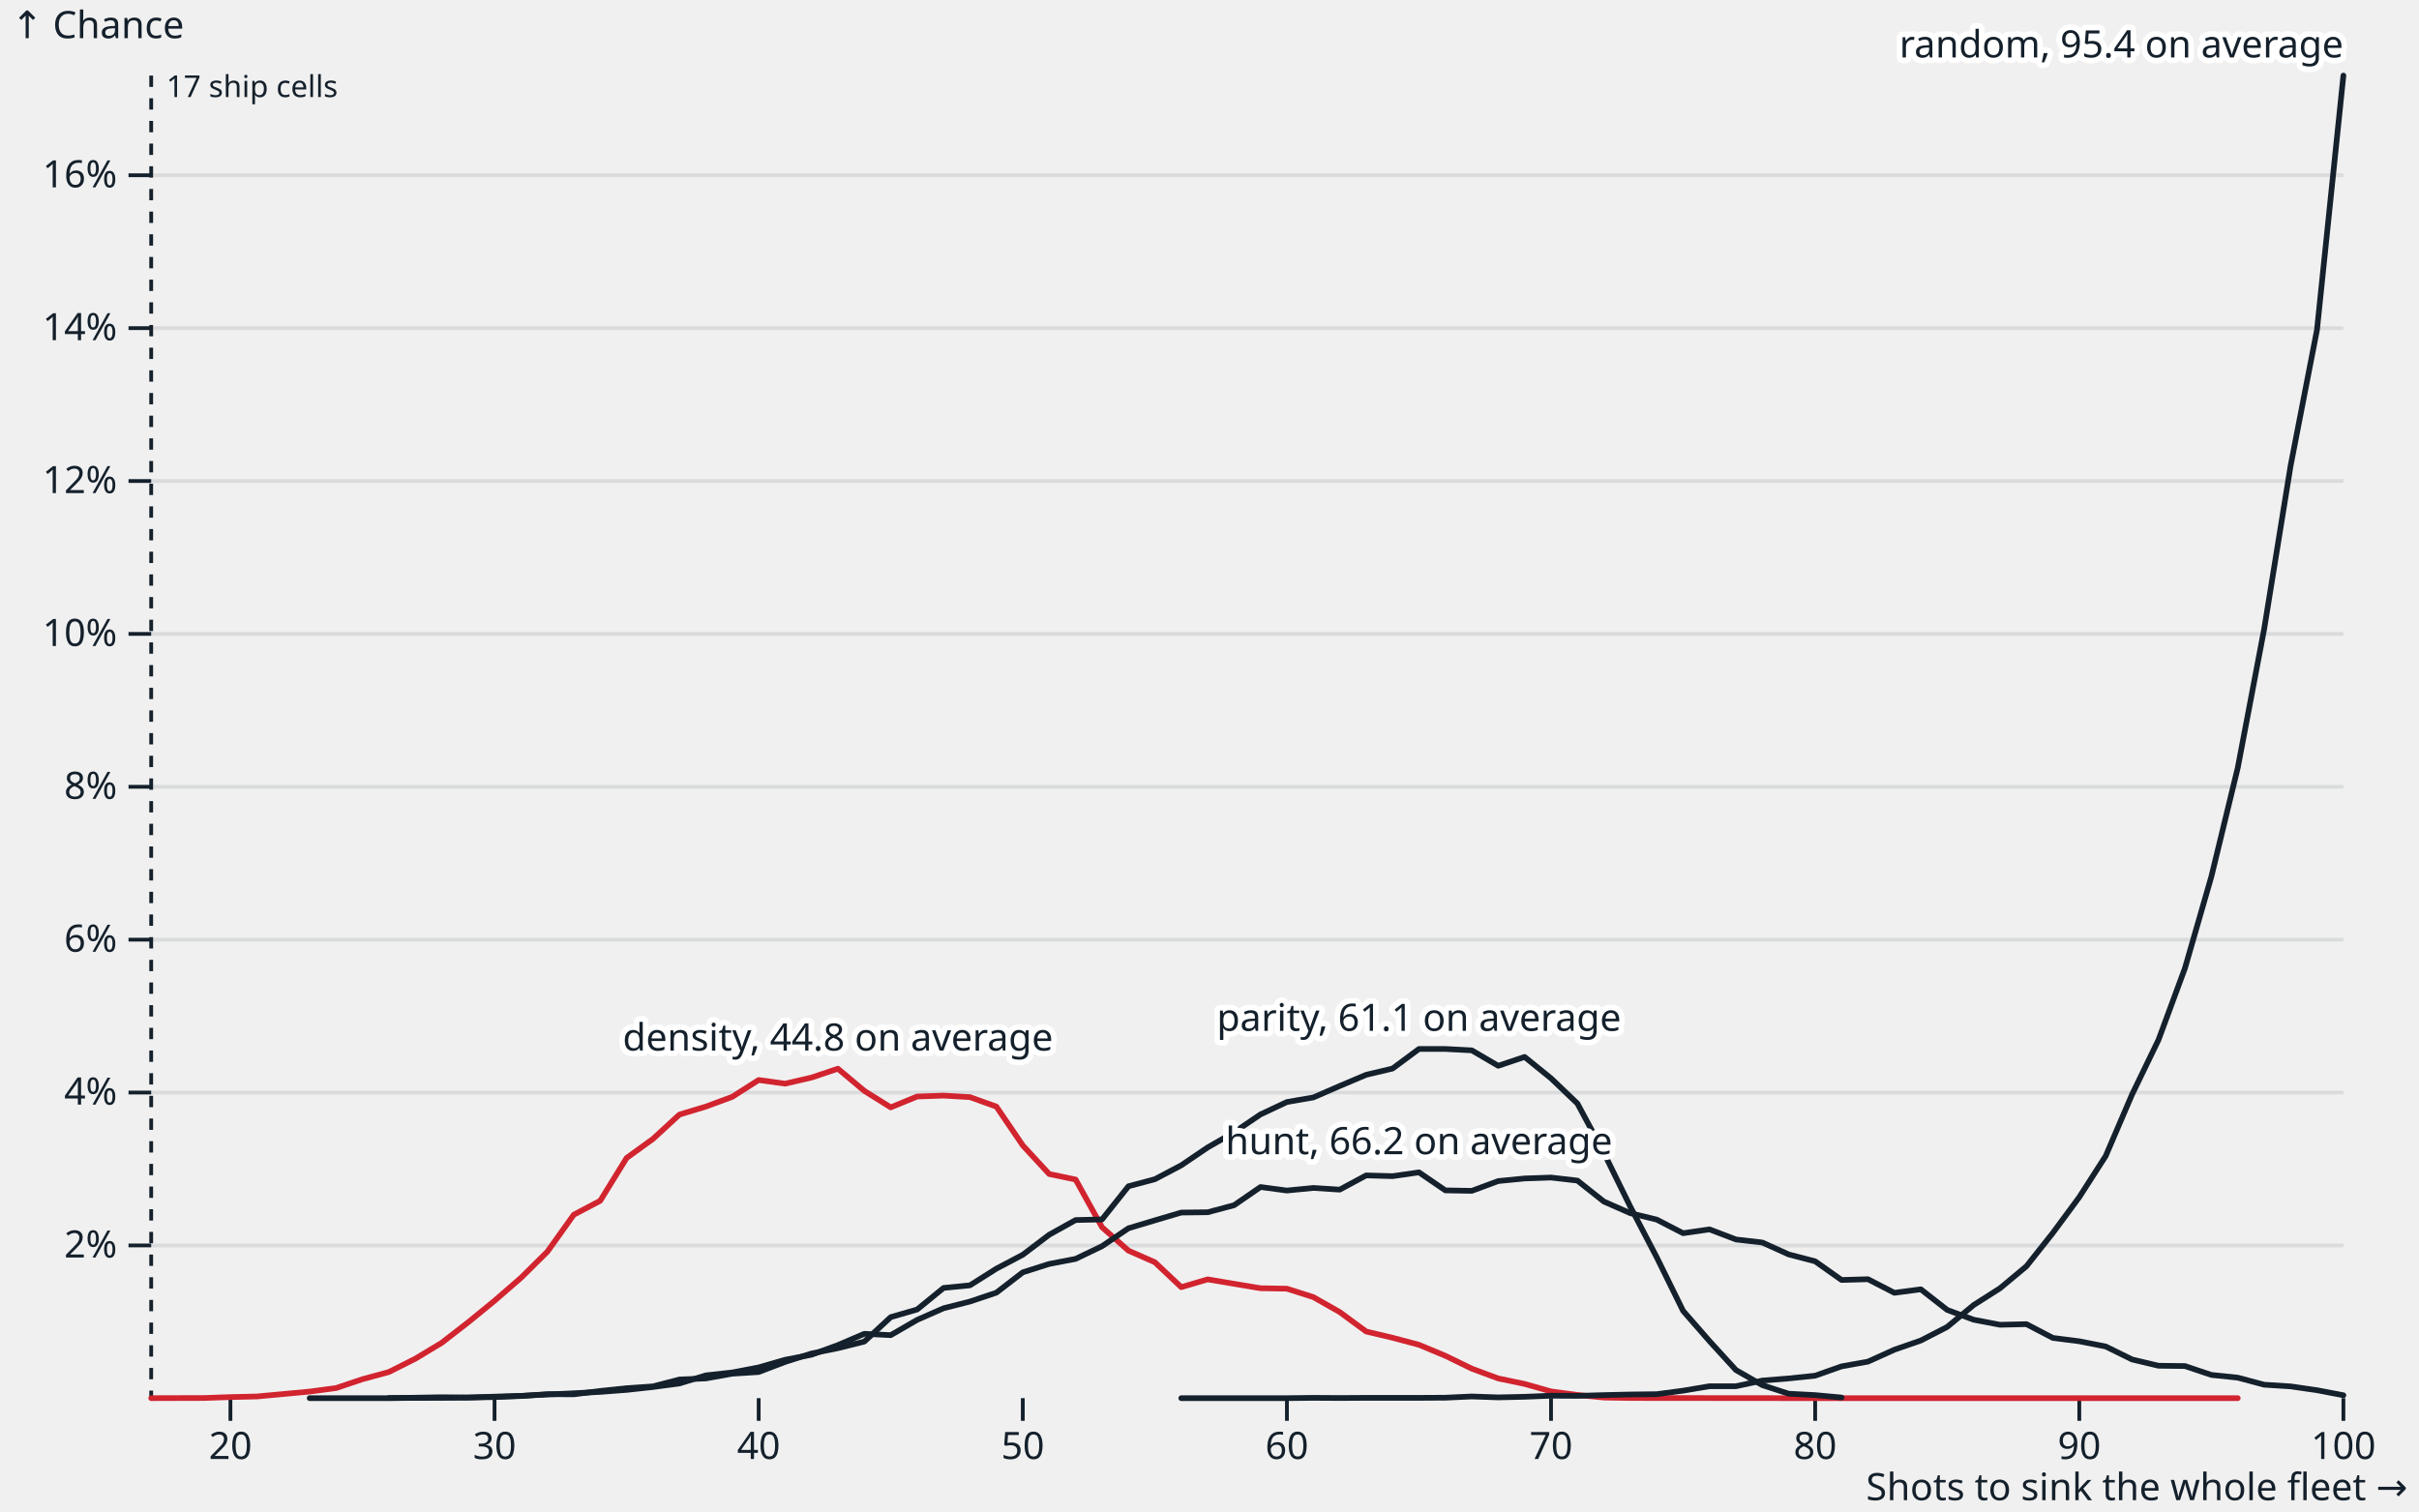
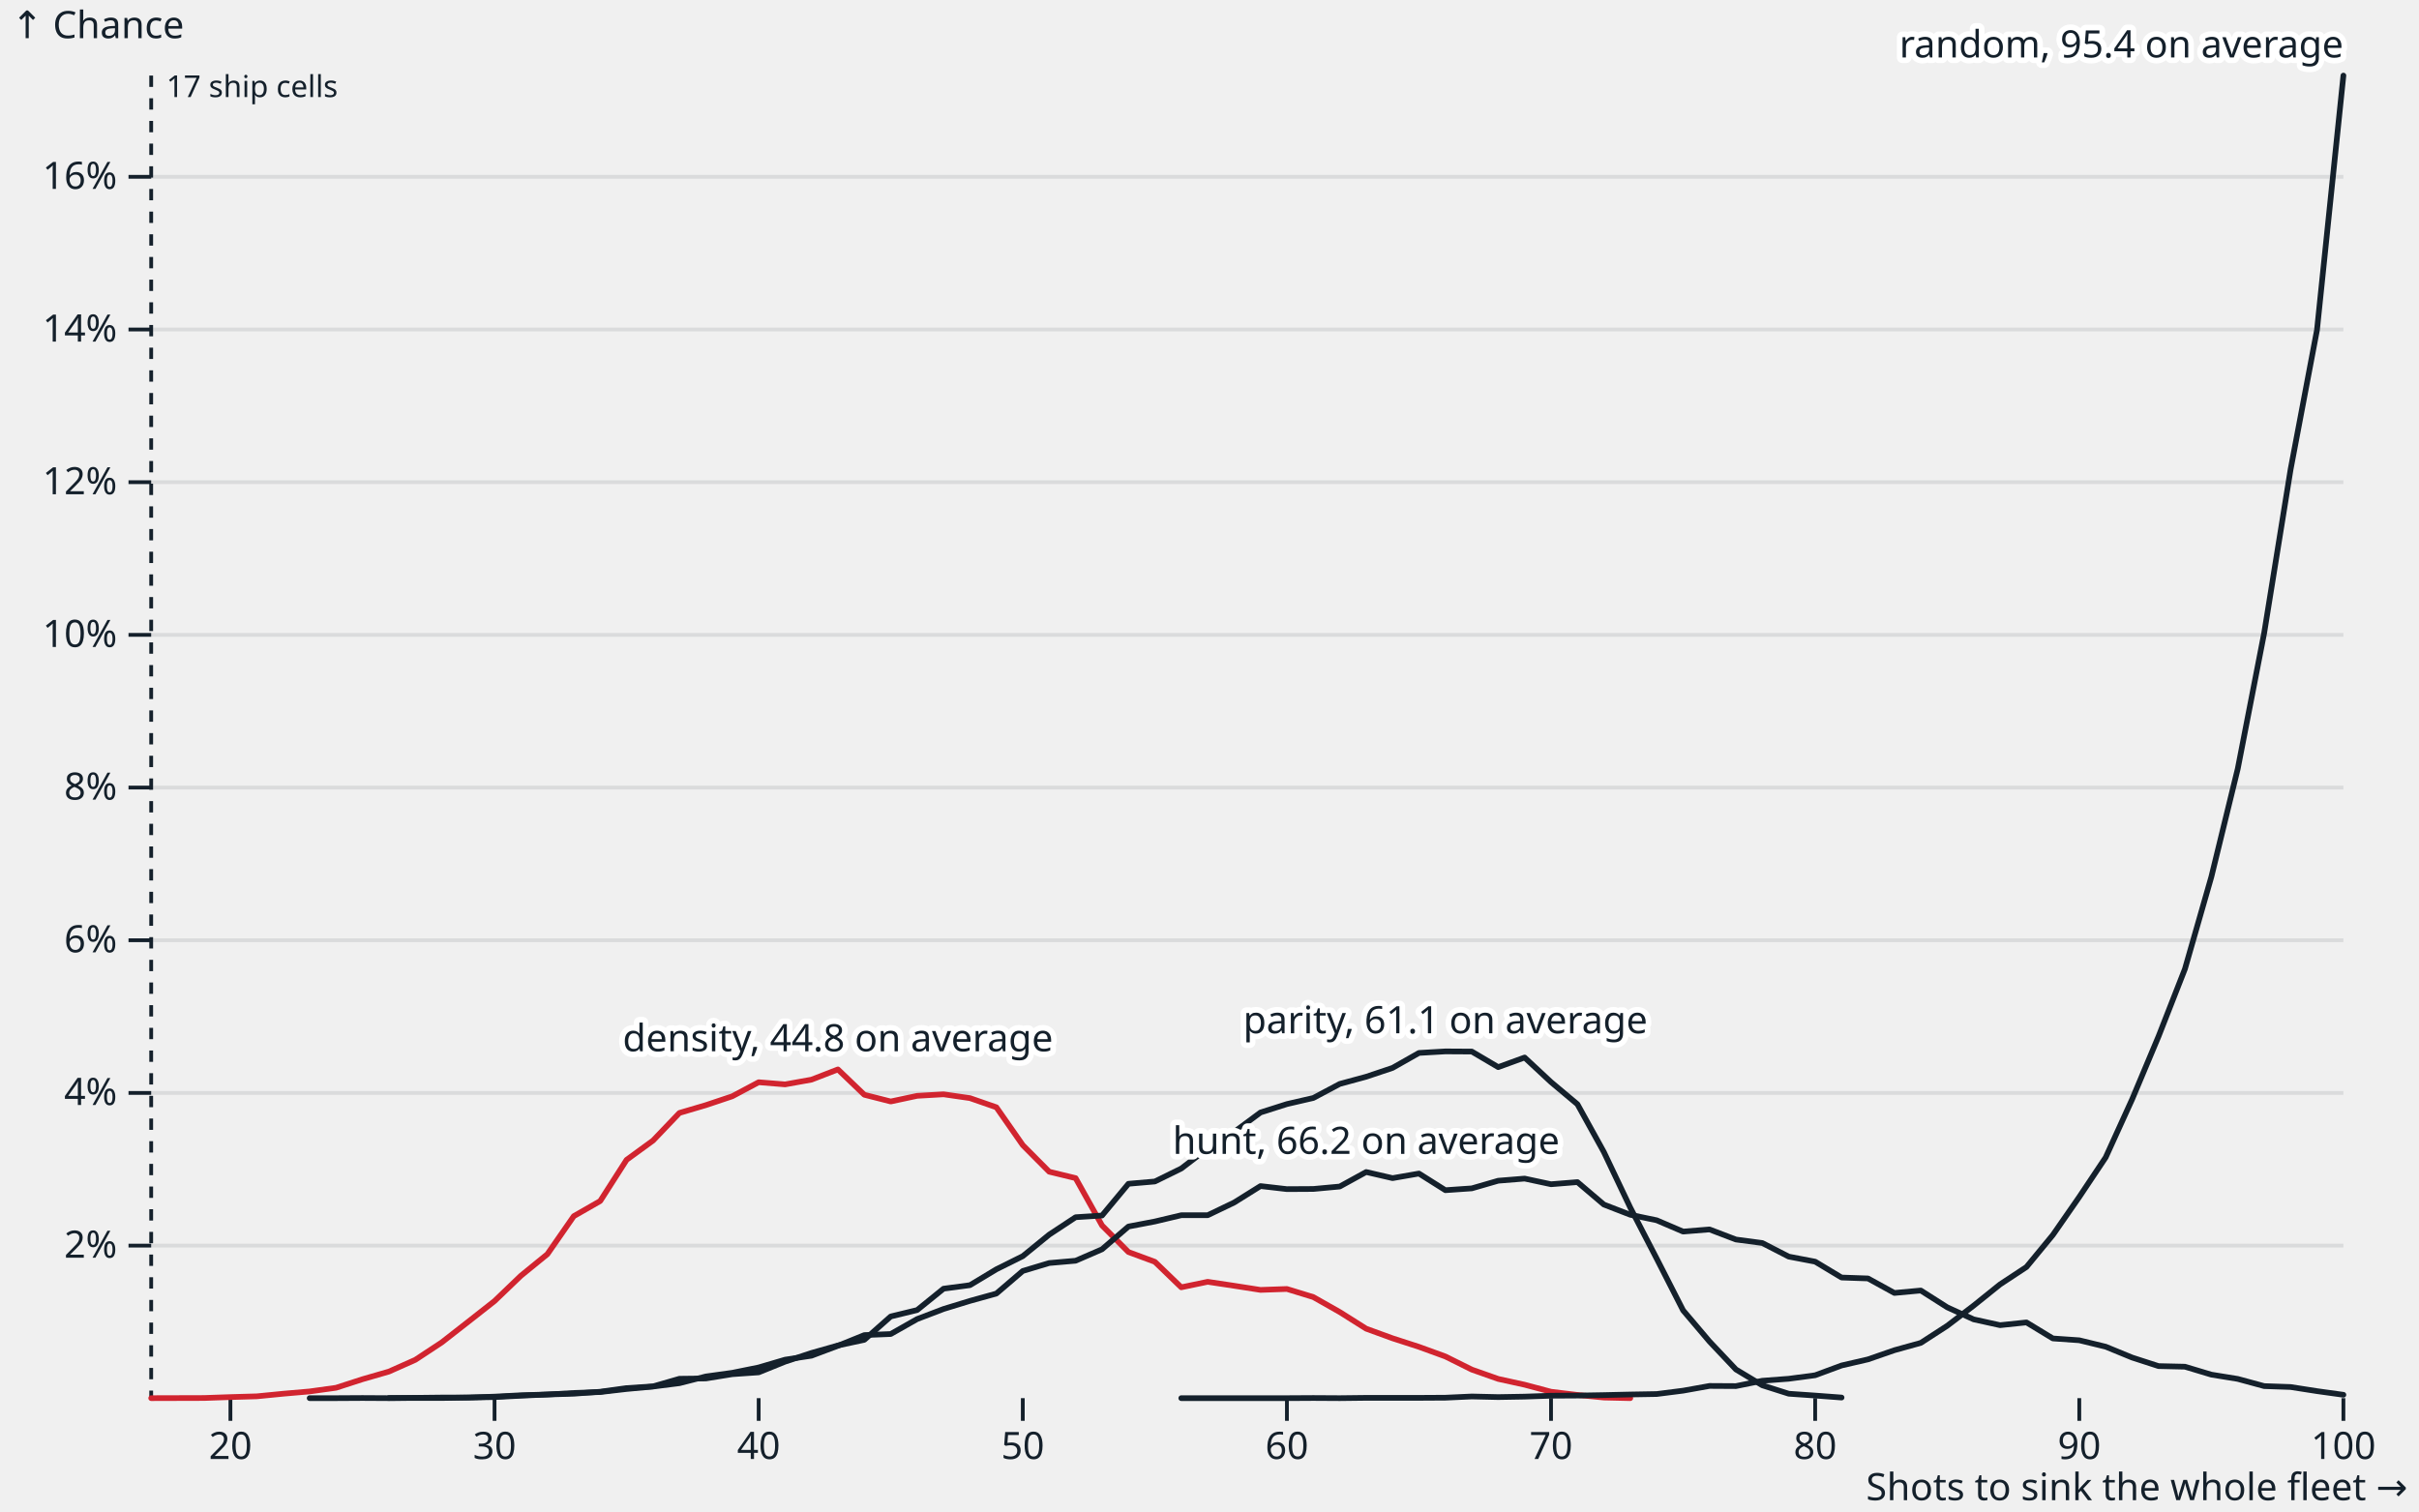
<svg xmlns="http://www.w3.org/2000/svg" class="plot-d6a7b5" fill="currentColor" font-family="system-ui, sans-serif" font-size="10" text-anchor="middle" width="640" height="400" viewBox="0 0 640 400" style="background: rgb(255, 255, 255); color: rgb(20, 32, 43);">
  <style>@media (prefers-color-scheme: dark) { :root { filter: invert(1) hue-rotate(180deg); background: none !important } }</style>
  <style>:where(.plot-d6a7b5) {
  --plot-background: white;
  display: block;
  height: auto;
  height: intrinsic;
  max-width: 100%;
}
:where(.plot-d6a7b5 text),
:where(.plot-d6a7b5 tspan) {
  white-space: pre;
}</style>
  <g aria-label="y-grid" aria-hidden="true" stroke="currentColor" stroke-opacity="0.1">
-     <line x1="40" x2="620" y1="329.583" y2="329.583" />
-     <line x1="40" x2="620" y1="289.125" y2="289.125" />
-     <line x1="40" x2="620" y1="248.667" y2="248.667" />
-     <line x1="40" x2="620" y1="208.209" y2="208.209" />
-     <line x1="40" x2="620" y1="167.752" y2="167.752" />
-     <line x1="40" x2="620" y1="127.294" y2="127.294" />
-     <line x1="40" x2="620" y1="86.836" y2="86.836" />
-     <line x1="40" x2="620" y1="46.378" y2="46.378" />
+     <line x1="40" x2="620" y1="329.634" y2="329.634" />
+     <line x1="40" x2="620" y1="289.228" y2="289.228" />
+     <line x1="40" x2="620" y1="248.821" y2="248.821" />
+     <line x1="40" x2="620" y1="208.415" y2="208.415" />
+     <line x1="40" x2="620" y1="168.009" y2="168.009" />
+     <line x1="40" x2="620" y1="127.602" y2="127.602" />
+     <line x1="40" x2="620" y1="87.196" y2="87.196" />
+     <line x1="40" x2="620" y1="46.789" y2="46.789" />
  </g>
  <g aria-label="y-axis tick" aria-hidden="true" fill="none" stroke="currentColor">
-     <path transform="translate(40,329.5827)" d="M0,0L-6,0" />
-     <path transform="translate(40,289.125)" d="M0,0L-6,0" />
-     <path transform="translate(40,248.6672)" d="M0,0L-6,0" />
-     <path transform="translate(40,208.2095)" d="M0,0L-6,0" />
-     <path transform="translate(40,167.7517)" d="M0,0L-6,0" />
-     <path transform="translate(40,127.294)" d="M0,0L-6,0" />
-     <path transform="translate(40,86.8362)" d="M0,0L-6,0" />
-     <path transform="translate(40,46.37845)" d="M0,0L-6,0" />
+     <path transform="translate(40,329.634)" d="M0,0L-6,0" />
+     <path transform="translate(40,289.2277)" d="M0,0L-6,0" />
+     <path transform="translate(40,248.8213)" d="M0,0L-6,0" />
+     <path transform="translate(40,208.4149)" d="M0,0L-6,0" />
+     <path transform="translate(40,168.0085)" d="M0,0L-6,0" />
+     <path transform="translate(40,127.6022)" d="M0,0L-6,0" />
+     <path transform="translate(40,87.1958)" d="M0,0L-6,0" />
+     <path transform="translate(40,46.78943)" d="M0,0L-6,0" />
  </g>
  <g aria-label="y-axis tick label" text-anchor="end" font-variant="tabular-nums" transform="translate(-9,0)">
-     <text y="0.32em" transform="translate(40,329.5827)">2%</text>
-     <text y="0.32em" transform="translate(40,289.125)">4%</text>
-     <text y="0.32em" transform="translate(40,248.6672)">6%</text>
-     <text y="0.32em" transform="translate(40,208.2095)">8%</text>
-     <text y="0.32em" transform="translate(40,167.7517)">10%</text>
-     <text y="0.32em" transform="translate(40,127.294)">12%</text>
-     <text y="0.32em" transform="translate(40,86.8362)">14%</text>
-     <text y="0.32em" transform="translate(40,46.37845)">16%</text>
+     <text y="0.32em" transform="translate(40,329.634)">2%</text>
+     <text y="0.32em" transform="translate(40,289.2277)">4%</text>
+     <text y="0.32em" transform="translate(40,248.8213)">6%</text>
+     <text y="0.32em" transform="translate(40,208.4149)">8%</text>
+     <text y="0.32em" transform="translate(40,168.0085)">10%</text>
+     <text y="0.32em" transform="translate(40,127.6022)">12%</text>
+     <text y="0.32em" transform="translate(40,87.1958)">14%</text>
+     <text y="0.32em" transform="translate(40,46.78943)">16%</text>
  </g>
  <g aria-label="y-axis label" text-anchor="start" transform="translate(-37,-17)">
    <text y="0.71em" transform="translate(40,20)">↑ Chance</text>
  </g>
  <g aria-label="x-axis tick" aria-hidden="true" fill="none" stroke="currentColor">
    <path transform="translate(60.96386,370)" d="M0,0L0,6" />
    <path transform="translate(130.8434,370)" d="M0,0L0,6" />
    <path transform="translate(200.7229,370)" d="M0,0L0,6" />
    <path transform="translate(270.6024,370)" d="M0,0L0,6" />
    <path transform="translate(340.4819,370)" d="M0,0L0,6" />
    <path transform="translate(410.3614,370)" d="M0,0L0,6" />
    <path transform="translate(480.241,370)" d="M0,0L0,6" />
    <path transform="translate(550.1205,370)" d="M0,0L0,6" />
    <path transform="translate(620,370)" d="M0,0L0,6" />
  </g>
  <g aria-label="x-axis tick label" font-variant="tabular-nums" transform="translate(0,9)">
    <text y="0.71em" transform="translate(60.96386,370)">20</text>
    <text y="0.71em" transform="translate(130.8434,370)">30</text>
    <text y="0.71em" transform="translate(200.7229,370)">40</text>
    <text y="0.71em" transform="translate(270.6024,370)">50</text>
    <text y="0.71em" transform="translate(340.4819,370)">60</text>
    <text y="0.71em" transform="translate(410.3614,370)">70</text>
    <text y="0.71em" transform="translate(480.241,370)">80</text>
    <text y="0.71em" transform="translate(550.1205,370)">90</text>
    <text y="0.71em" transform="translate(620,370)">100</text>
  </g>
  <g aria-label="x-axis label" text-anchor="end" transform="translate(17,27)">
    <text transform="translate(620,370)">Shots to sink the whole fleet →</text>
  </g>
  <g aria-label="rule" stroke="#14202b" stroke-dasharray="3,3">
    <line x1="40" x2="40" y1="20" y2="370" />
  </g>
  <g aria-label="text" text-anchor="start" font-size="8" transform="translate(4,0)">
    <text y="0.71em" transform="translate(40,20)">17 ship cells</text>
  </g>
  <g aria-label="line" fill="none" stroke-width="1.5" stroke-linejoin="round" stroke-linecap="round">
-     <path stroke="#d1242f" d="M40,370L53.976,369.96L60.964,369.717L67.952,369.555L74.94,368.908L81.928,368.26L88.916,367.33L95.904,364.983L102.892,363.082L109.88,359.562L116.867,355.354L123.855,349.933L130.843,344.228L137.831,338.16L144.819,331.241L151.807,321.451L158.795,317.769L165.783,306.441L172.771,301.384L179.759,294.951L186.747,292.847L193.735,290.258L200.723,285.807L207.711,286.778L214.699,285.16L221.687,282.814L228.675,288.68L235.663,293.049L242.651,290.177L249.639,289.934L256.627,290.339L263.614,292.847L270.602,303.123L277.59,310.689L284.578,312.145L291.566,324.768L298.554,330.958L305.542,334.033L312.53,340.628L319.518,338.564L326.506,339.738L333.494,340.911L340.482,341.032L347.47,343.257L354.458,347.222L361.446,352.36L368.434,354.019L375.422,355.88L382.41,358.793L389.398,362.192L396.386,364.781L403.373,366.237L410.361,368.22L417.349,369.15L424.337,369.838L431.325,369.96L473.253,370L592.048,370" />
-     <path stroke="#14202b" d="M102.892,369.96L116.867,369.919L123.855,369.838L130.843,369.595L137.831,369.393L144.819,369.029L151.807,368.705L158.795,368.341L165.783,367.815L172.771,367.047L179.759,366.116L186.747,363.972L193.735,363.203L200.723,361.868L207.711,359.845L214.699,358.51L221.687,355.961L228.675,352.967L235.663,353.331L242.651,349.286L249.639,346.211L256.627,344.431L263.614,342.084L270.602,336.703L277.59,334.478L284.578,333.143L291.566,329.785L298.554,325.051L305.542,322.948L312.53,320.884L319.518,320.803L326.506,318.942L333.494,314.128L340.482,315.058L347.47,314.371L354.458,314.816L361.446,311.053L368.434,311.255L375.422,310.244L382.41,315.018L389.398,315.139L396.386,312.55L403.373,311.862L410.361,311.619L417.349,312.429L424.337,317.971L431.325,321.046L438.313,322.745L445.301,326.346L452.289,325.335L459.277,328.005L466.265,328.814L473.253,331.97L480.241,333.79L487.229,338.726L494.217,338.524L501.205,342.125L508.193,341.194L515.181,346.656L522.169,349.245L529.157,350.58L536.145,350.418L543.133,354.06L550.12,354.95L557.108,356.325L564.096,359.764L571.084,361.423L578.072,361.504L585.06,363.85L592.048,364.579L599.036,366.44L606.024,366.885L613.012,367.896L620,369.231" />
-     <path stroke="#14202b" d="M81.928,370L95.904,370L102.892,370L116.867,369.757L123.855,369.838L130.843,369.717L137.831,369.434L144.819,368.948L151.807,368.989L158.795,368.098L165.783,367.37L172.771,366.885L179.759,365.064L186.747,364.781L193.735,363.527L200.723,363.082L207.711,360.412L214.699,358.186L221.687,356.77L228.675,355.031L235.663,348.557L242.651,346.535L249.639,340.83L256.627,340.142L263.614,335.732L270.602,332.051L277.59,326.751L284.578,322.867L291.566,322.705L298.554,313.926L305.542,312.065L312.53,308.383L319.518,303.649L326.506,299.644L333.494,294.91L340.482,291.633L347.47,290.42L354.458,287.385L361.446,284.432L368.434,282.773L375.422,277.594L382.41,277.594L389.398,277.959L396.386,282.045L403.373,279.698L410.361,285.362L417.349,292.038L424.337,305.065L431.325,319.306L438.313,332.698L445.301,346.899L452.289,354.909L459.277,362.556L466.265,366.561L473.253,368.827L480.241,369.191L487.229,369.838" />
-     <path stroke="#14202b" d="M312.53,370L333.494,370L340.482,370L347.47,369.919L354.458,369.96L361.446,369.919L368.434,369.919L375.422,369.919L382.41,369.879L389.398,369.555L396.386,369.798L403.373,369.636L410.361,369.353L417.349,369.393L424.337,369.191L431.325,369.029L438.313,368.948L445.301,368.018L452.289,366.844L459.277,366.844L466.265,365.347L473.253,364.781L480.241,364.053L487.229,361.585L494.217,360.331L501.205,357.175L508.193,354.747L515.181,351.147L522.169,345.361L529.157,340.911L536.145,335.085L543.133,326.265L550.12,316.798L557.108,305.915L564.096,289.61L571.084,275.167L578.072,256.233L585.06,231.999L592.048,203.193L599.036,166.457L606.024,123.289L613.012,87.281L620,20" />
+     <path stroke="#d1242f" d="M40,370L53.976,369.96L60.964,369.717L67.952,369.515L74.94,368.828L81.928,368.222L88.916,367.252L95.904,364.99L102.892,362.969L109.88,359.858L116.867,355.252L123.855,349.797L130.843,344.302L137.831,337.594L144.819,331.897L151.807,321.836L158.795,317.835L165.783,306.926L172.771,301.834L179.759,294.521L186.747,292.46L193.735,290.117L200.723,286.399L207.711,286.965L214.699,285.712L221.687,283.005L228.675,289.713L235.663,291.49L242.651,289.995L249.639,289.591L256.627,290.601L263.614,293.026L270.602,303.047L277.59,310.077L284.578,311.774L291.566,324.3L298.554,331.331L305.542,333.917L312.53,340.665L319.518,339.21L326.506,340.261L333.494,341.352L340.482,341.109L347.47,343.251L354.458,347.211L361.446,351.615L368.434,354.161L375.422,356.423L382.41,358.969L389.398,362.444L396.386,364.909L403.373,366.444L410.361,368.303L417.349,369.151L424.337,369.838L431.325,370" />
+     <path stroke="#14202b" d="M102.892,369.96L116.867,369.96L123.855,369.838L130.843,369.596L137.831,369.232L144.819,369.03L151.807,368.626L158.795,368.384L165.783,367.576L172.771,366.929L179.759,366.04L186.747,364.262L193.735,363.293L200.723,361.878L207.711,359.818L214.699,358.767L221.687,356.141L228.675,353.312L235.663,353.029L242.651,349.069L249.639,346.403L256.627,344.261L263.614,342.322L270.602,336.341L277.59,334.24L284.578,333.634L291.566,330.604L298.554,324.583L305.542,323.25L312.53,321.593L319.518,321.593L326.506,318.239L333.494,313.876L340.482,314.684L347.47,314.643L354.458,313.997L361.446,310.158L368.434,311.774L375.422,310.562L382.41,314.967L389.398,314.482L396.386,312.461L403.373,311.896L410.361,313.391L417.349,312.825L424.337,318.765L431.325,321.472L438.313,322.927L445.301,325.917L452.289,325.351L459.277,328.018L466.265,328.947L473.253,332.543L480.241,333.877L487.229,338.079L494.217,338.321L501.205,342.16L508.193,341.514L515.181,345.958L522.169,349.15L529.157,350.686L536.145,349.958L543.133,354.201L550.12,354.686L557.108,356.383L564.096,359.252L571.084,361.515L578.072,361.676L585.06,363.777L592.048,364.909L599.036,366.808L606.024,367.05L613.012,368.141L620,369.111" />
+     <path stroke="#14202b" d="M81.928,370L88.916,370L95.904,369.96L102.892,370L116.867,369.838L123.855,369.838L130.843,369.717L137.831,369.353L144.819,369.03L151.807,368.828L158.795,368.303L165.783,367.333L172.771,366.889L179.759,364.868L186.747,364.788L193.735,363.656L200.723,363.171L207.711,360.343L214.699,358.04L221.687,356.06L228.675,354.565L235.663,348.383L242.651,346.686L249.639,341.029L256.627,340.099L263.614,335.897L270.602,332.422L277.59,326.725L284.578,322.118L291.566,321.674L298.554,313.269L305.542,312.663L312.53,309.229L319.518,303.895L326.506,299.572L333.494,294.4L340.482,292.177L347.47,290.561L354.458,286.844L361.446,284.945L368.434,282.601L375.422,278.641L382.41,278.237L389.398,278.278L396.386,282.399L403.373,279.853L410.361,286.359L417.349,292.218L424.337,304.865L431.325,319.573L438.313,333.069L445.301,346.766L452.289,355.009L459.277,362.404L466.265,366.606L473.253,368.828L480.241,369.313L487.229,369.838" />
+     <path stroke="#14202b" d="M312.53,370L333.494,370L340.482,370L347.47,369.96L354.458,370L361.446,369.919L368.434,369.919L375.422,369.919L382.41,369.879L389.398,369.556L396.386,369.717L403.373,369.596L410.361,369.353L417.349,369.313L424.337,369.192L431.325,369.03L438.313,368.909L445.301,368.02L452.289,366.767L459.277,366.808L466.265,365.394L473.253,364.868L480.241,363.939L487.229,361.353L494.217,359.737L501.205,357.312L508.193,355.373L515.181,350.847L522.169,345.514L529.157,339.897L536.145,335.291L543.133,326.806L550.12,316.744L557.108,306.279L564.096,290.925L571.084,274.277L578.072,256.418L585.06,232.053L592.048,203.445L599.036,167.524L606.024,124.248L613.012,87.317L620,20" />
  </g>
  <g aria-label="text" stroke="#ffffff" stroke-width="3" stroke-linejoin="round" paint-order="stroke" transform="translate(0,-8)">
-     <text y="0.32em" transform="translate(375.4217,310.2439)">hunt, 66.2 on average</text>
-     <text y="0.32em" transform="translate(375.4217,277.5945)">parity, 61.1 on average</text>
-     <text y="0.32em" transform="translate(221.6867,282.8135)">density, 44.8 on average</text>
+     <text y="0.32em" transform="translate(361.4458,310.1582)">hunt, 66.2 on average</text>
+     <text y="0.32em" transform="translate(382.4096,278.2371)">parity, 61.1 on average</text>
+     <text y="0.32em" transform="translate(221.6867,283.0051)">density, 44.8 on average</text>
  </g>
  <g aria-label="text" stroke="#ffffff" stroke-width="3" stroke-linejoin="round" paint-order="stroke" text-anchor="end" transform="translate(0,-8)">
    <text y="0.32em" transform="translate(620,20)">random, 95.4 on average</text>
  </g>
</svg>
